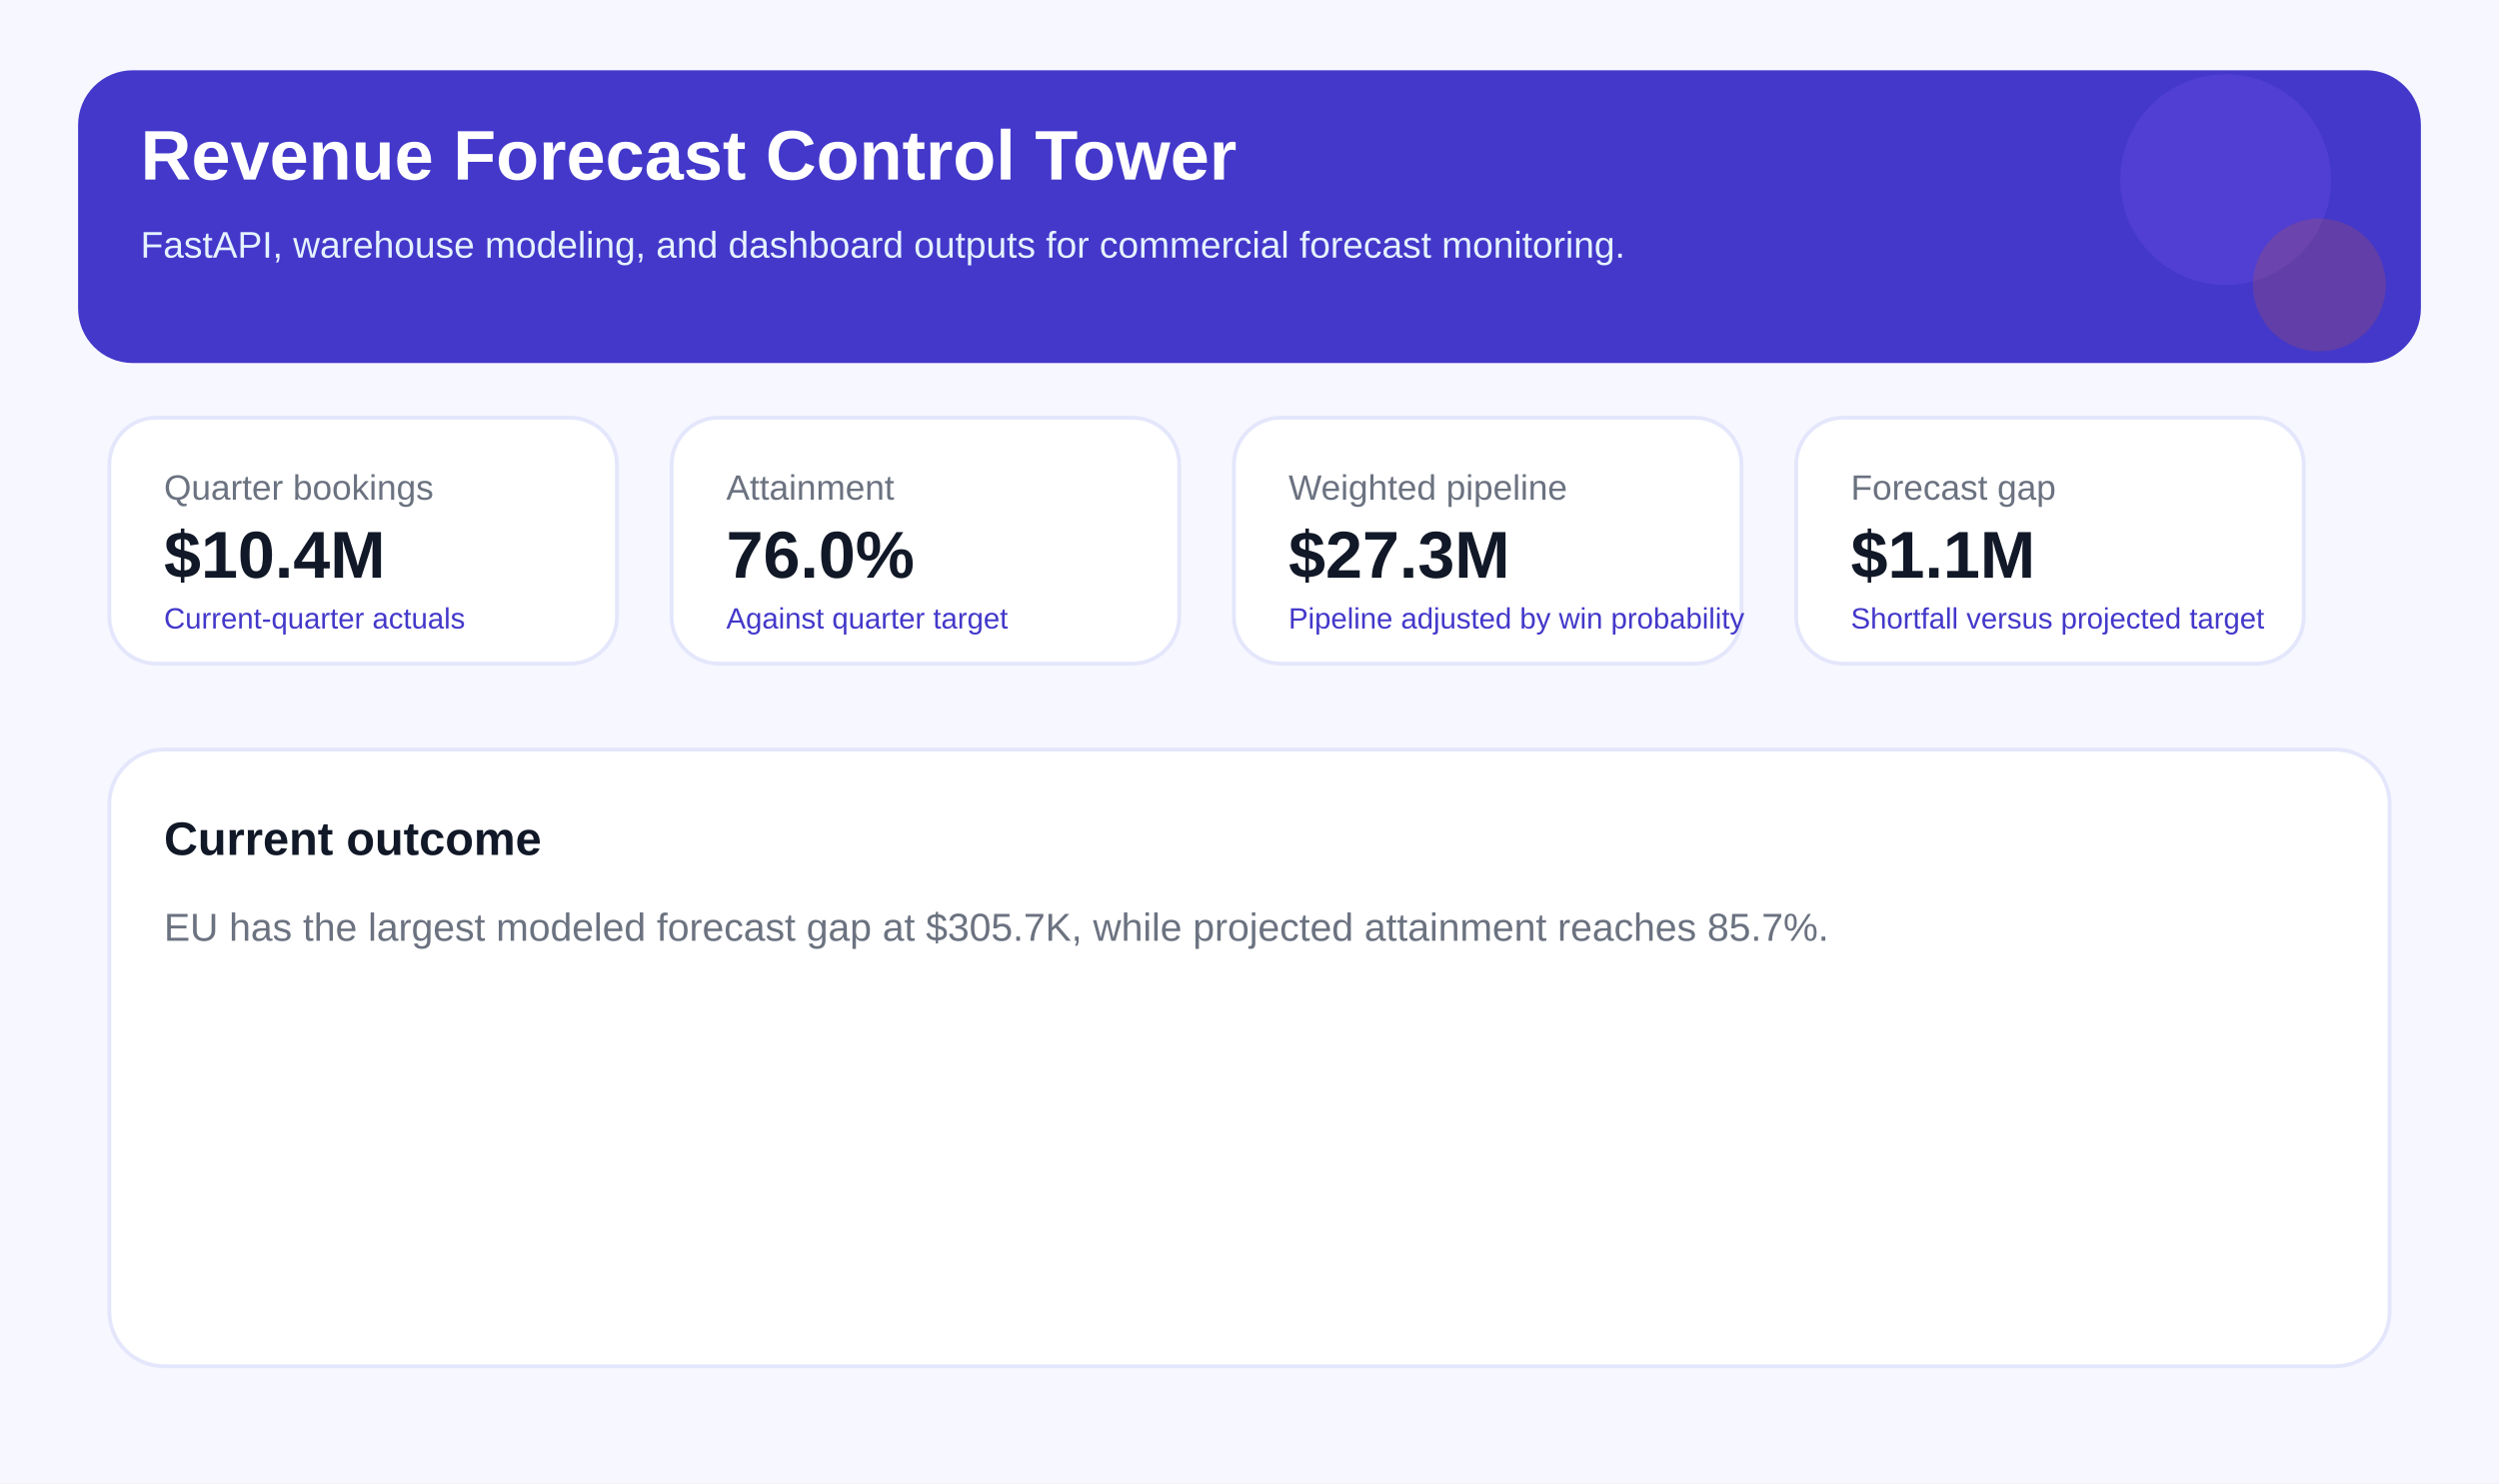
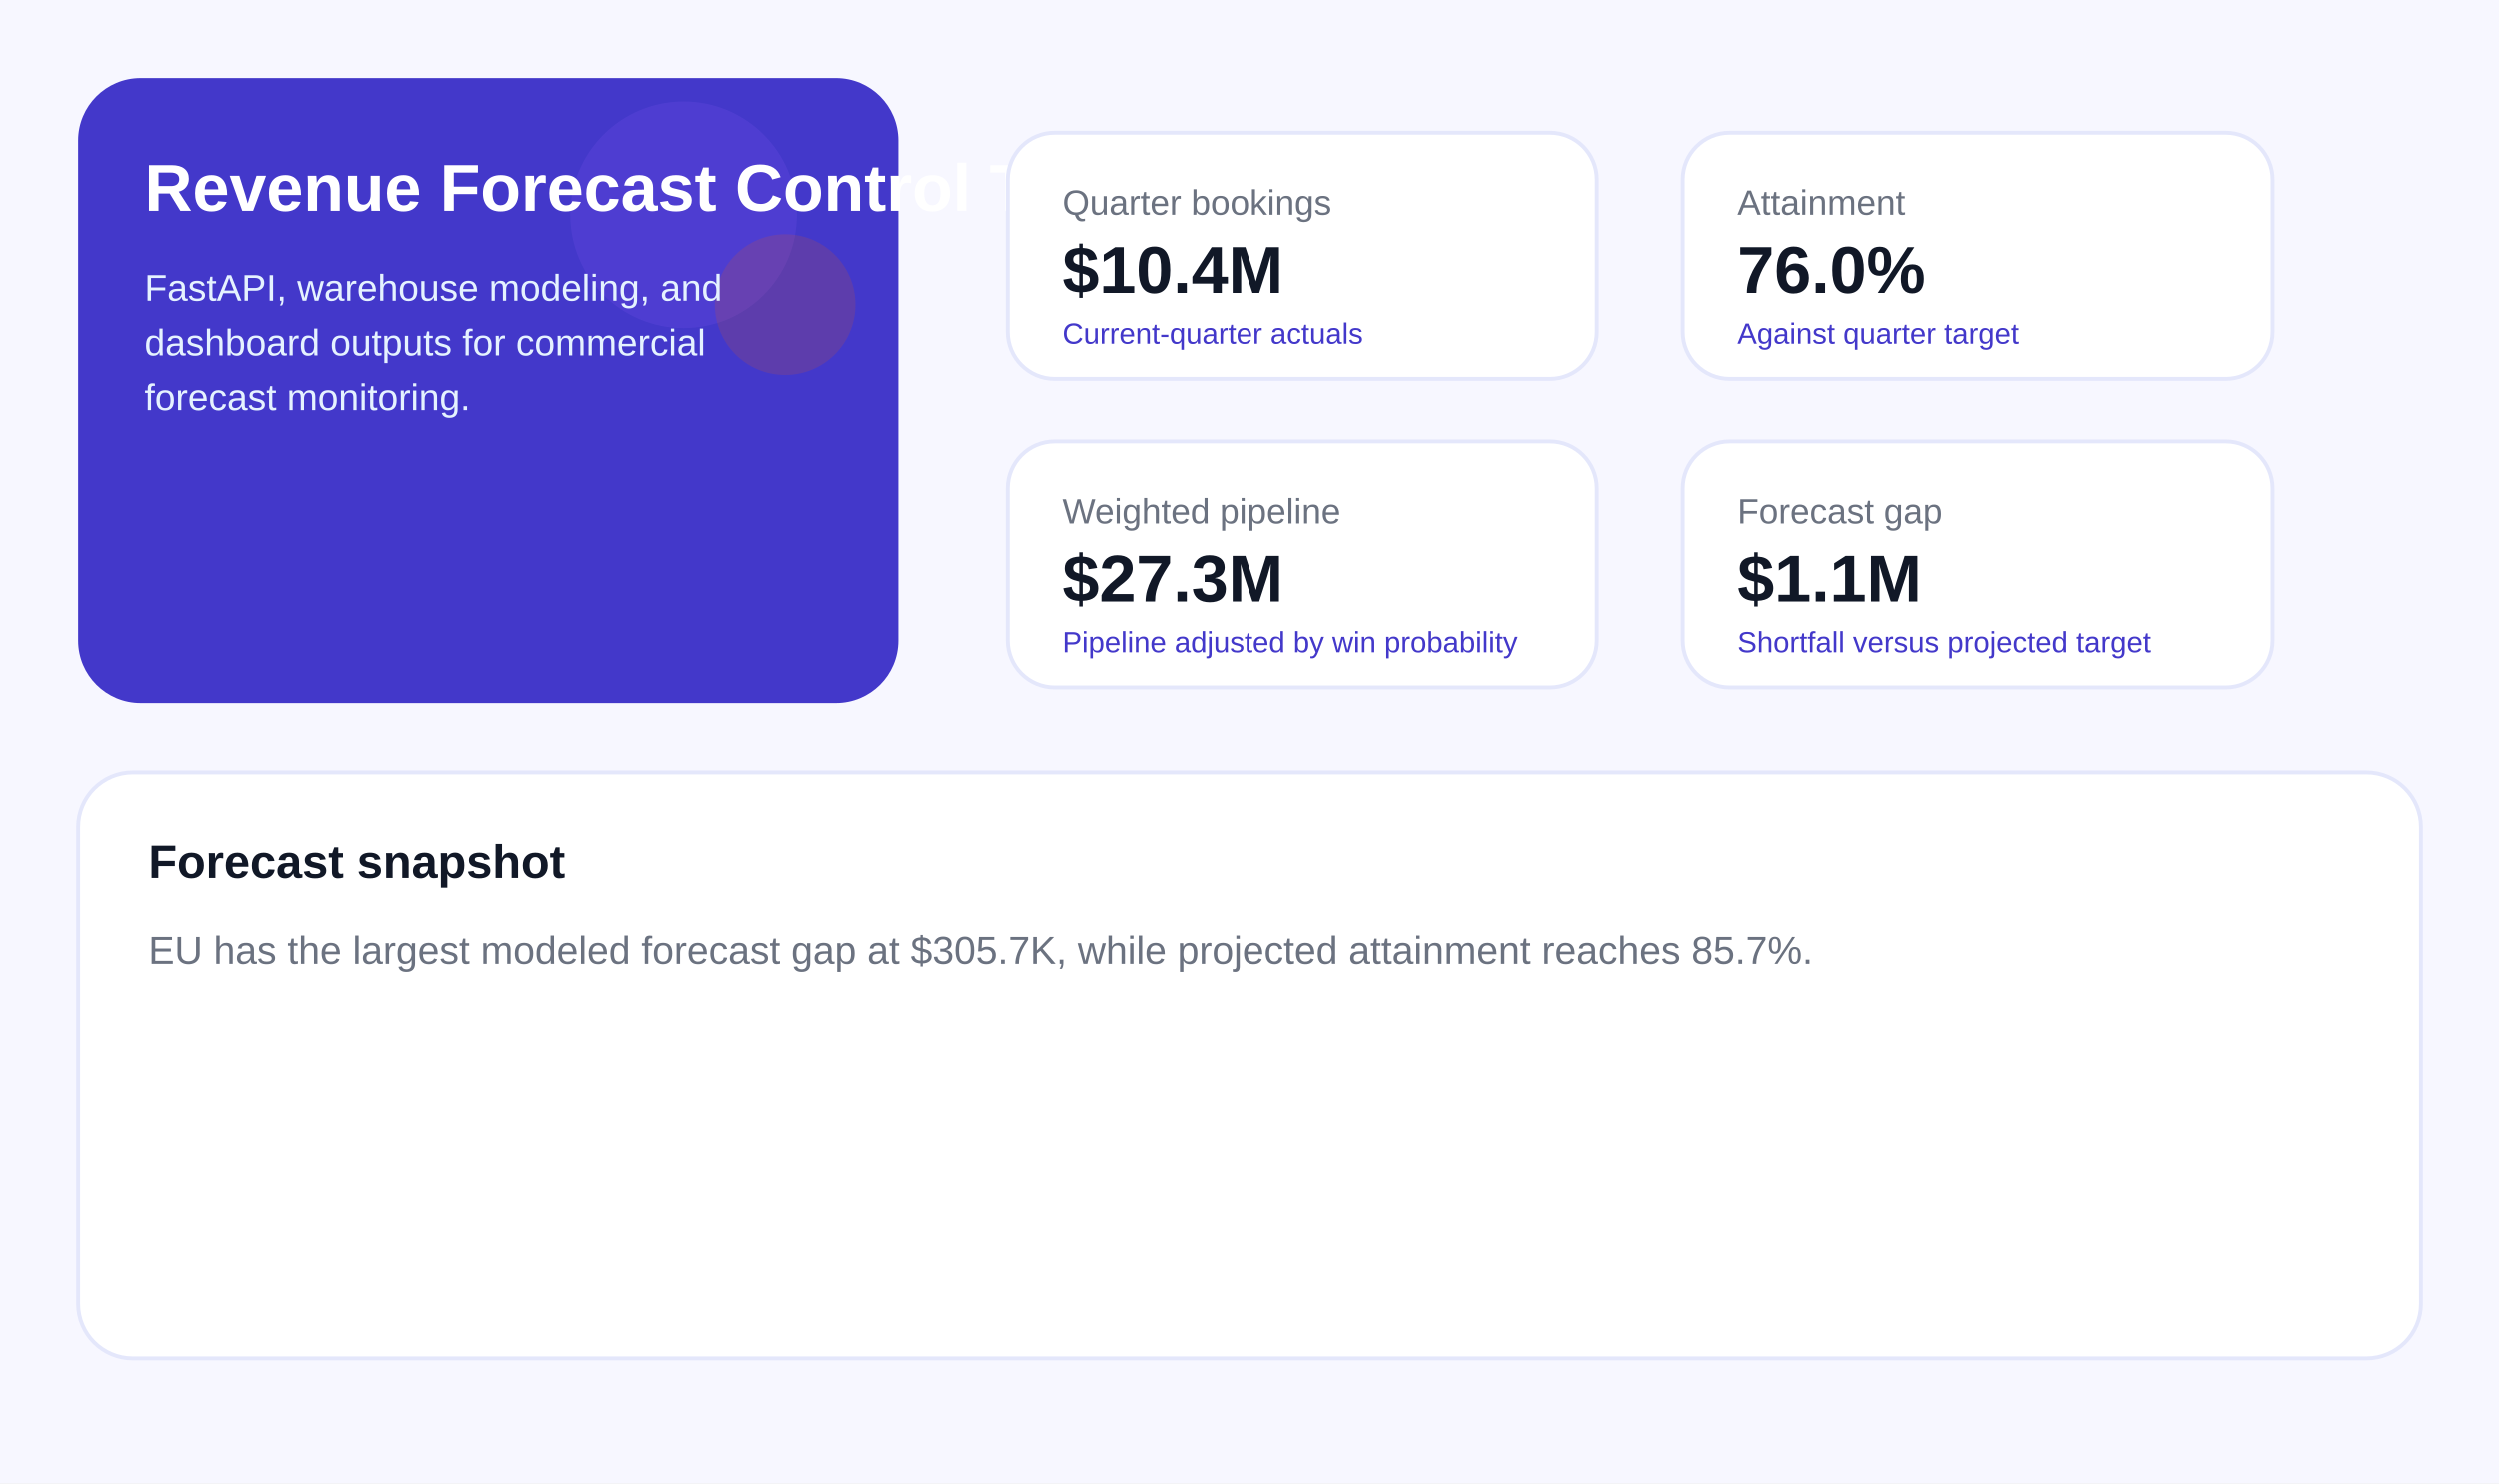
<svg xmlns="http://www.w3.org/2000/svg" width="1280" height="760" viewBox="0 0 1280 760" role="img" aria-label="Revenue Forecast Control Tower">
  <rect width="1280" height="760" fill="#f7f7ff" />
-   <rect x="40" y="36" width="1200" height="150" rx="28" fill="#4338ca" />
-   <circle cx="1140" cy="92" r="54" fill="#8b5cf6" opacity="0.18" />
-   <circle cx="1188" cy="146" r="34" fill="#ea580c" opacity="0.18" />
-   <text x="72" y="92" fill="#ffffff" font-size="36" font-family="Segoe UI, Arial, sans-serif" font-weight="700">Revenue Forecast Control Tower</text>
-   <text x="72" y="132" fill="#e5f2ff" font-size="19" font-family="Segoe UI, Arial, sans-serif">FastAPI, warehouse modeling, and dashboard outputs for commercial forecast monitoring.</text>
-   <rect x="56" y="214" width="260" height="126" rx="24" fill="#ffffff" stroke="#e4e7fb" stroke-width="2" />
-   <text x="84" y="256" fill="#6b7280" font-size="18" font-family="Segoe UI, Arial, sans-serif">Quarter bookings</text>
-   <text x="84" y="296" fill="#111827" font-size="34" font-family="Segoe UI, Arial, sans-serif" font-weight="700">$10.4M</text>
-   <text x="84" y="322" fill="#4338ca" font-size="15" font-family="Segoe UI, Arial, sans-serif">Current-quarter actuals</text>
-   <rect x="344" y="214" width="260" height="126" rx="24" fill="#ffffff" stroke="#e4e7fb" stroke-width="2" />
-   <text x="372" y="256" fill="#6b7280" font-size="18" font-family="Segoe UI, Arial, sans-serif">Attainment</text>
-   <text x="372" y="296" fill="#111827" font-size="34" font-family="Segoe UI, Arial, sans-serif" font-weight="700">76.0%</text>
-   <text x="372" y="322" fill="#4338ca" font-size="15" font-family="Segoe UI, Arial, sans-serif">Against quarter target</text>
-   <rect x="632" y="214" width="260" height="126" rx="24" fill="#ffffff" stroke="#e4e7fb" stroke-width="2" />
-   <text x="660" y="256" fill="#6b7280" font-size="18" font-family="Segoe UI, Arial, sans-serif">Weighted pipeline</text>
-   <text x="660" y="296" fill="#111827" font-size="34" font-family="Segoe UI, Arial, sans-serif" font-weight="700">$27.3M</text>
-   <text x="660" y="322" fill="#4338ca" font-size="15" font-family="Segoe UI, Arial, sans-serif">Pipeline adjusted by win probability</text>
-   <rect x="920" y="214" width="260" height="126" rx="24" fill="#ffffff" stroke="#e4e7fb" stroke-width="2" />
-   <text x="948" y="256" fill="#6b7280" font-size="18" font-family="Segoe UI, Arial, sans-serif">Forecast gap</text>
-   <text x="948" y="296" fill="#111827" font-size="34" font-family="Segoe UI, Arial, sans-serif" font-weight="700">$1.1M</text>
-   <text x="948" y="322" fill="#4338ca" font-size="15" font-family="Segoe UI, Arial, sans-serif">Shortfall versus projected target</text>
-   <rect x="56" y="384" width="1168" height="316" rx="28" fill="#ffffff" stroke="#e4e7fb" stroke-width="2" />
-   <text x="84" y="438" fill="#111827" font-size="24" font-family="Segoe UI, Arial, sans-serif" font-weight="700">Current outcome</text>
-   <text x="84" y="482" fill="#6b7280" font-size="20" font-family="Segoe UI, Arial, sans-serif">EU has the largest modeled forecast gap at $305.7K, while projected attainment reaches 85.7%.</text>
+   <rect x="40" y="40" width="420" height="320" rx="32" fill="#4338ca" />
+   <circle cx="350" cy="110" r="58" fill="#8b5cf6" opacity="0.16" />
+   <circle cx="402" cy="156" r="36" fill="#ea580c" opacity="0.16" />
+   <text x="74" y="108" fill="#ffffff" font-size="34" font-family="Segoe UI, Arial, sans-serif" font-weight="700">Revenue Forecast Control Tower</text>
+   <text x="74" y="154" text-anchor="start" fill="#e5f2ff" font-size="19" font-family="Segoe UI, Arial, sans-serif">FastAPI, warehouse modeling, and</text>
+   <text x="74" y="182" text-anchor="start" fill="#e5f2ff" font-size="19" font-family="Segoe UI, Arial, sans-serif">dashboard outputs for commercial</text>
+   <text x="74" y="210" text-anchor="start" fill="#e5f2ff" font-size="19" font-family="Segoe UI, Arial, sans-serif">forecast monitoring.</text>
+   <rect x="516" y="68" width="302" height="126" rx="24" fill="#ffffff" stroke="#e4e7fb" stroke-width="2" />
+   <text x="544" y="110" fill="#6b7280" font-size="18" font-family="Segoe UI, Arial, sans-serif">Quarter bookings</text>
+   <text x="544" y="150" fill="#111827" font-size="34" font-family="Segoe UI, Arial, sans-serif" font-weight="700">$10.4M</text>
+   <text x="544" y="176" fill="#4338ca" font-size="15" font-family="Segoe UI, Arial, sans-serif">Current-quarter actuals</text>
+   <rect x="862" y="68" width="302" height="126" rx="24" fill="#ffffff" stroke="#e4e7fb" stroke-width="2" />
+   <text x="890" y="110" fill="#6b7280" font-size="18" font-family="Segoe UI, Arial, sans-serif">Attainment</text>
+   <text x="890" y="150" fill="#111827" font-size="34" font-family="Segoe UI, Arial, sans-serif" font-weight="700">76.0%</text>
+   <text x="890" y="176" fill="#4338ca" font-size="15" font-family="Segoe UI, Arial, sans-serif">Against quarter target</text>
+   <rect x="516" y="226" width="302" height="126" rx="24" fill="#ffffff" stroke="#e4e7fb" stroke-width="2" />
+   <text x="544" y="268" fill="#6b7280" font-size="18" font-family="Segoe UI, Arial, sans-serif">Weighted pipeline</text>
+   <text x="544" y="308" fill="#111827" font-size="34" font-family="Segoe UI, Arial, sans-serif" font-weight="700">$27.3M</text>
+   <text x="544" y="334" fill="#4338ca" font-size="15" font-family="Segoe UI, Arial, sans-serif">Pipeline adjusted by win probability</text>
+   <rect x="862" y="226" width="302" height="126" rx="24" fill="#ffffff" stroke="#e4e7fb" stroke-width="2" />
+   <text x="890" y="268" fill="#6b7280" font-size="18" font-family="Segoe UI, Arial, sans-serif">Forecast gap</text>
+   <text x="890" y="308" fill="#111827" font-size="34" font-family="Segoe UI, Arial, sans-serif" font-weight="700">$1.1M</text>
+   <text x="890" y="334" fill="#4338ca" font-size="15" font-family="Segoe UI, Arial, sans-serif">Shortfall versus projected target</text>
+   <rect x="40" y="396" width="1200" height="300" rx="28" fill="#ffffff" stroke="#e4e7fb" stroke-width="2" />
+   <text x="76" y="450" fill="#111827" font-size="24" font-family="Segoe UI, Arial, sans-serif" font-weight="700">Forecast snapshot</text>
+   <text x="76" y="494" text-anchor="start" fill="#6b7280" font-size="20" font-family="Segoe UI, Arial, sans-serif">EU has the largest modeled forecast gap at $305.7K, while projected attainment reaches 85.7%.</text>
</svg>
